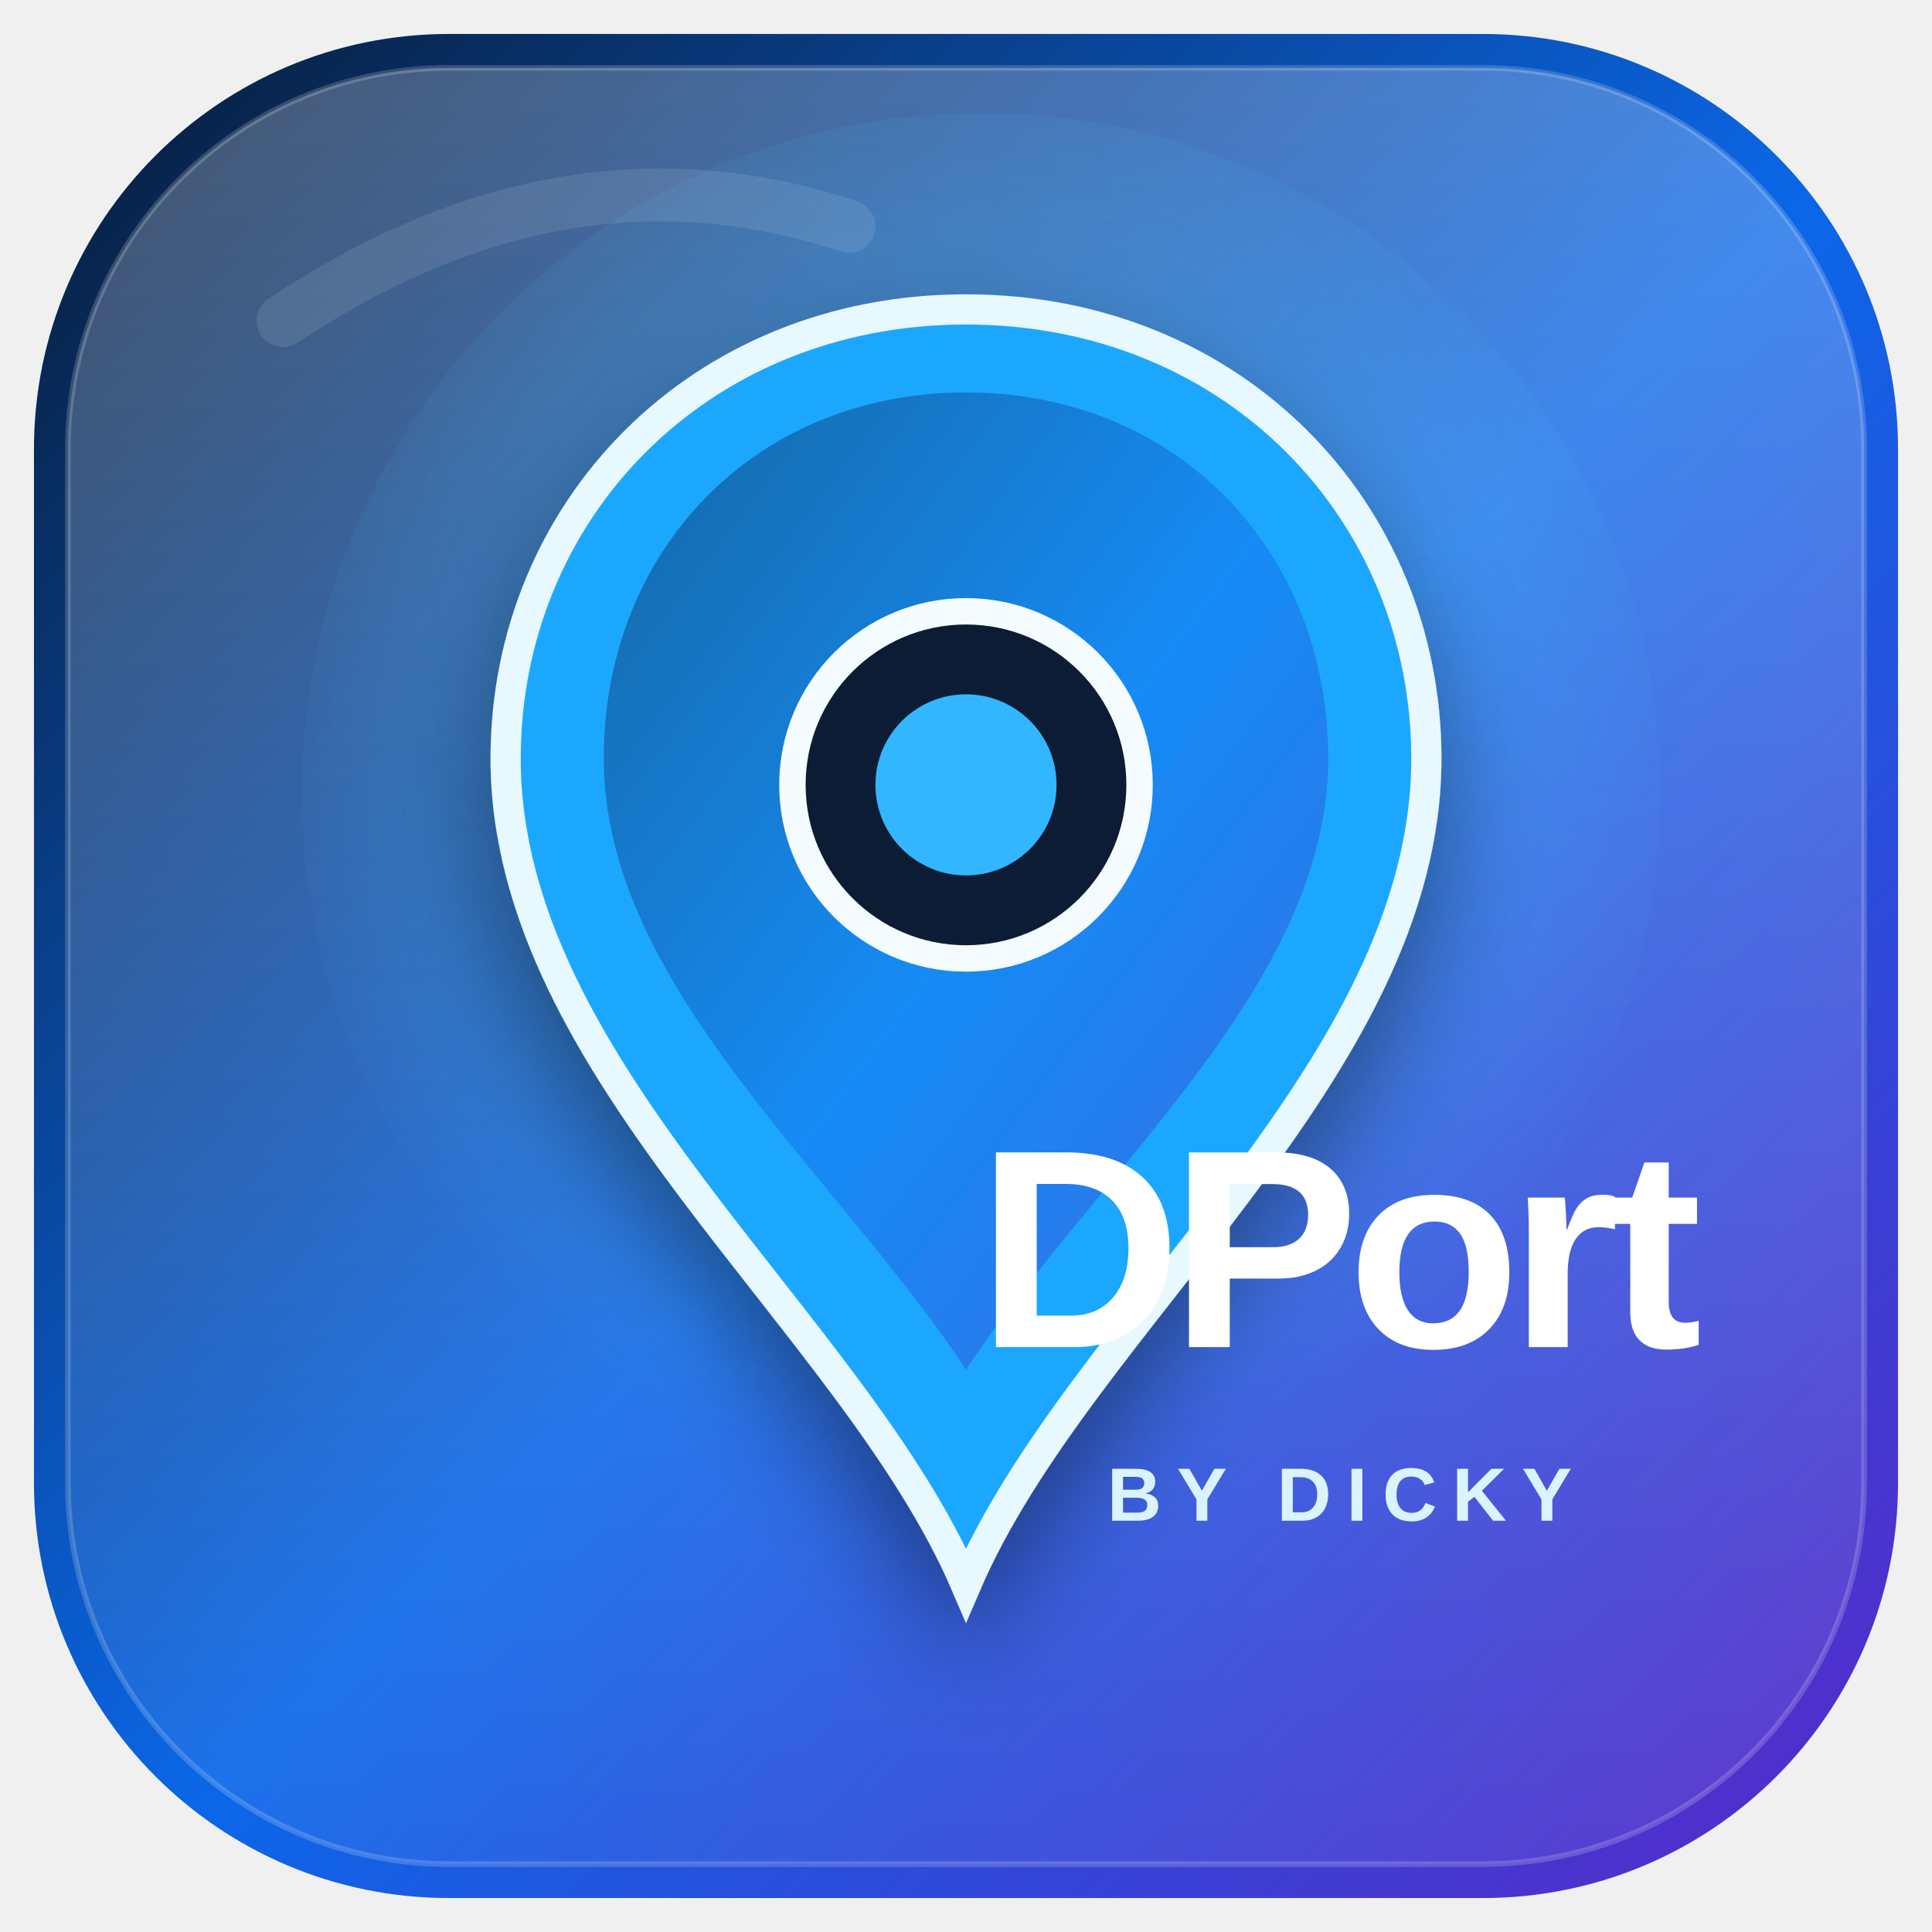
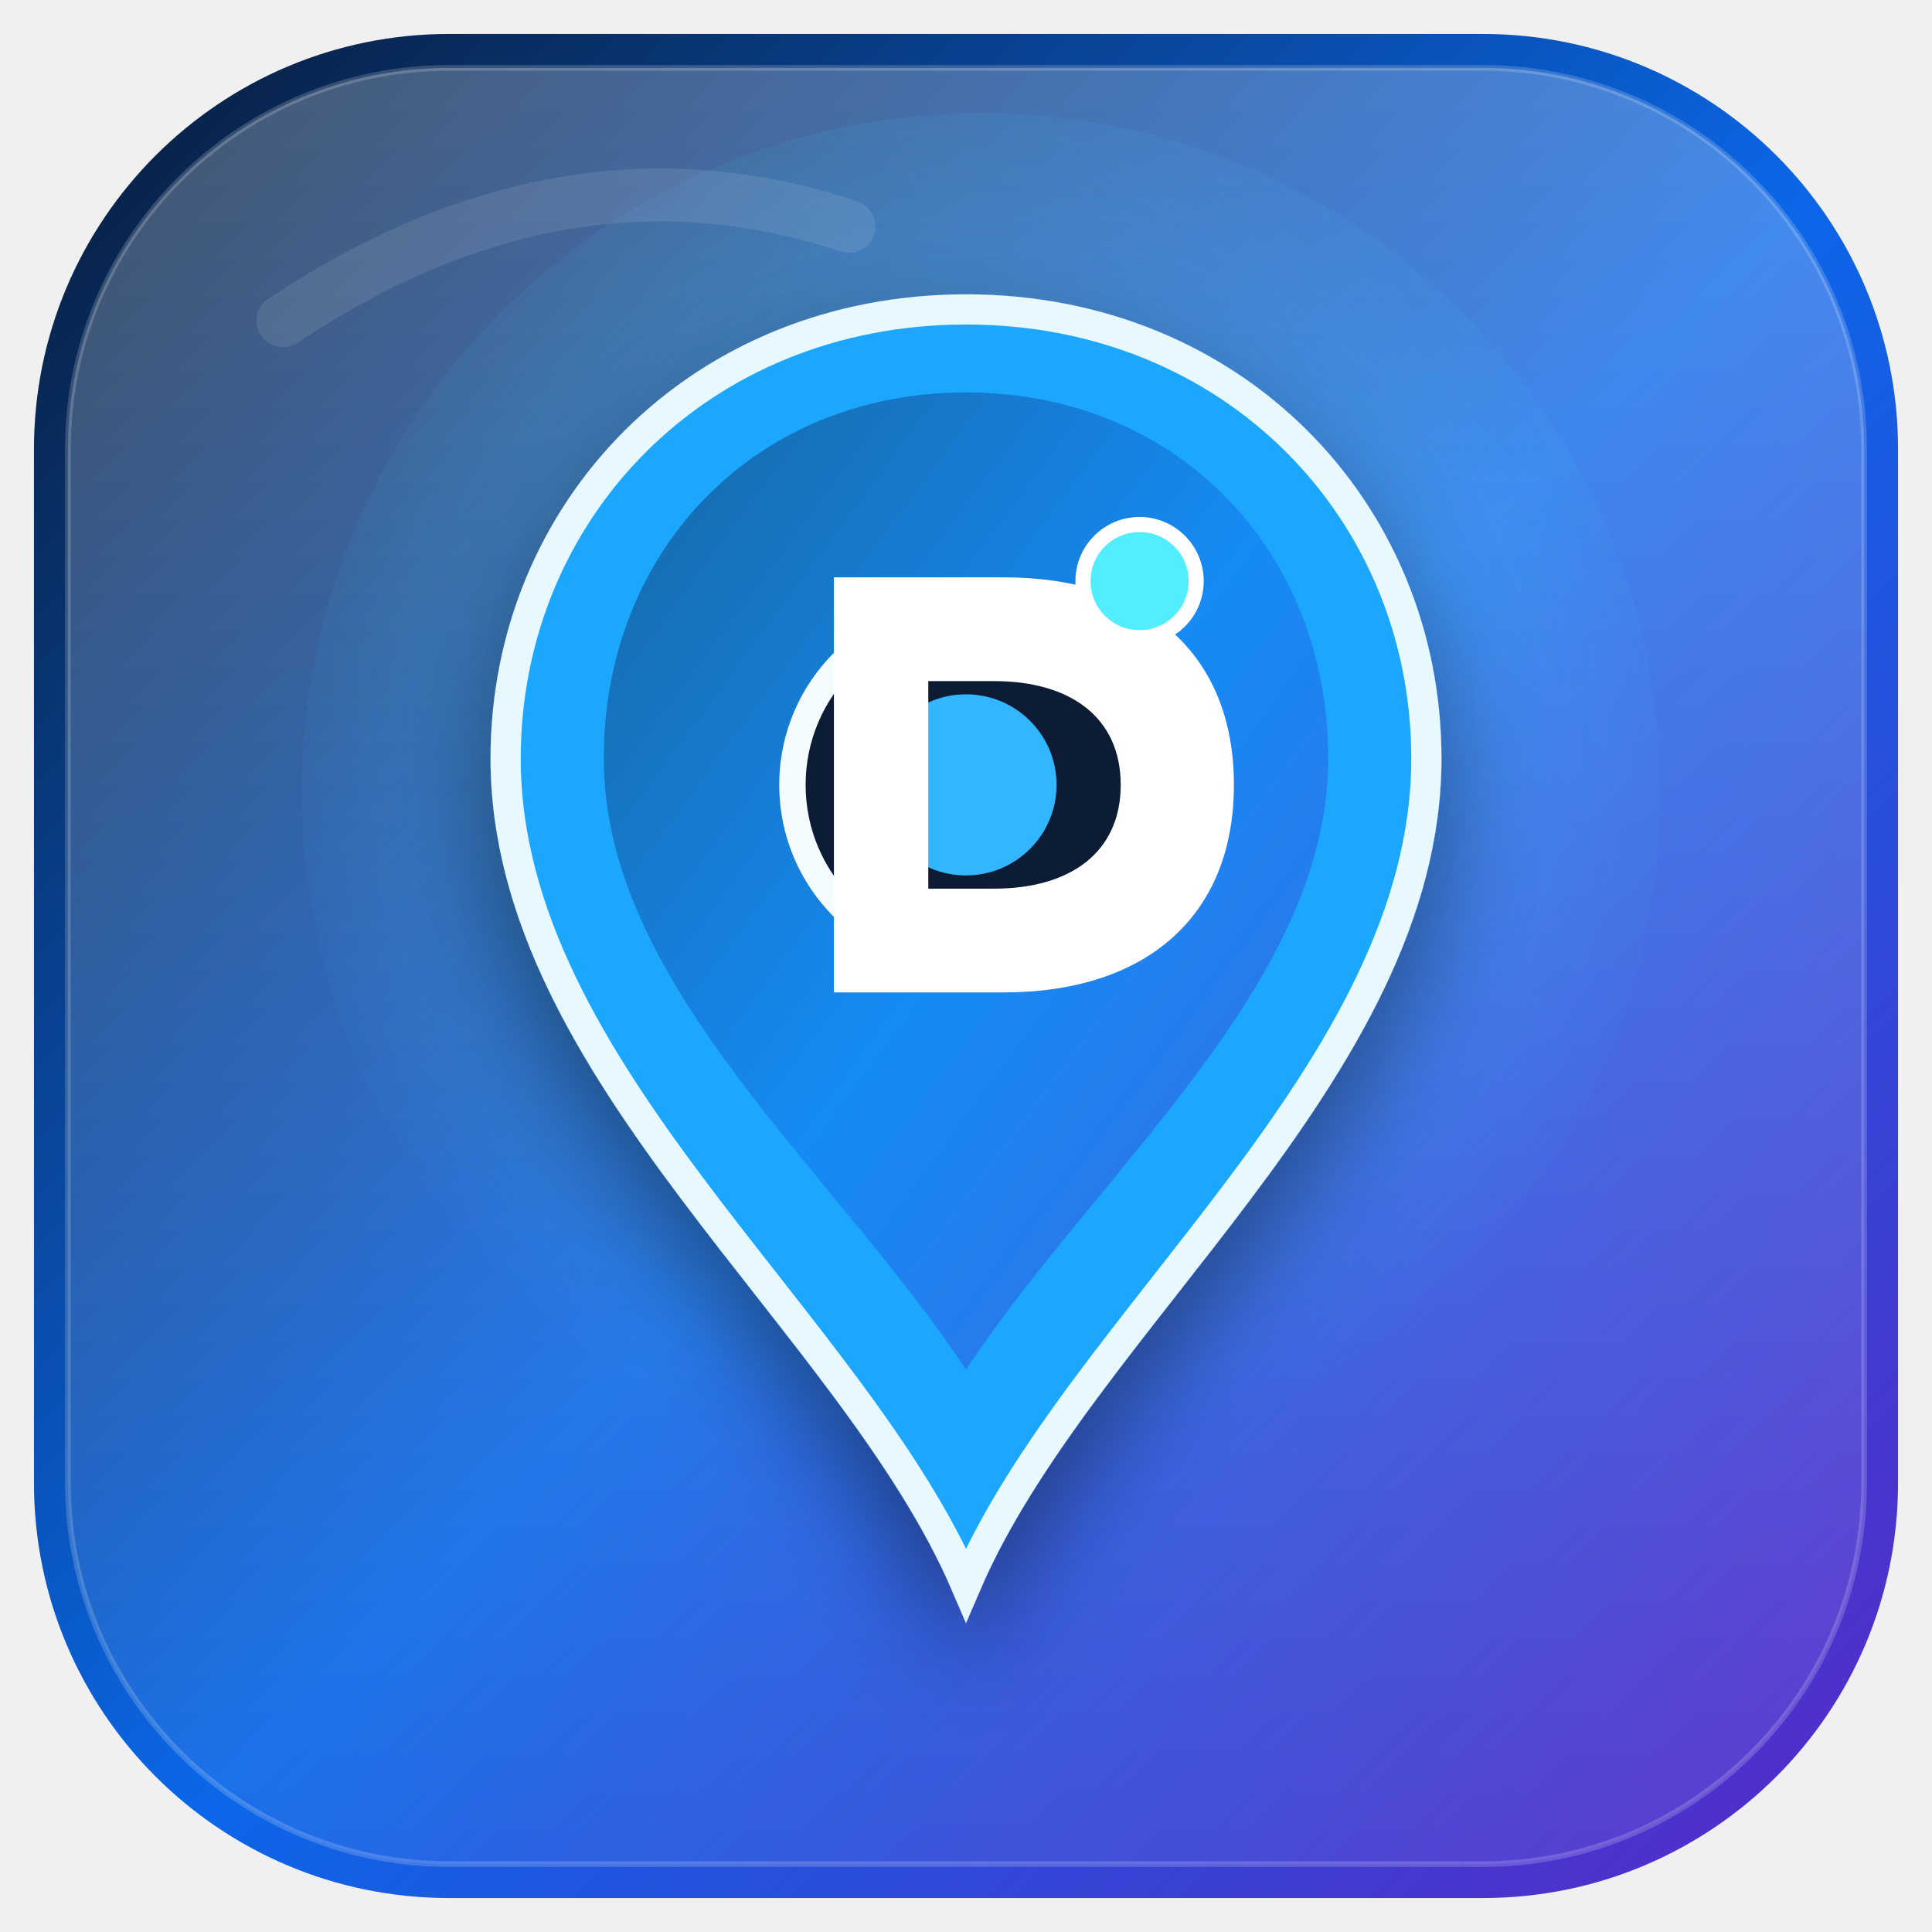
<svg xmlns="http://www.w3.org/2000/svg" width="1024" height="1024" viewBox="0 0 1024 1024">
  <defs>
    <linearGradient id="bg" x1="0" y1="0" x2="1" y2="1">
      <stop offset="0" stop-color="#071A34" />
      <stop offset="0.52" stop-color="#0B67E8" />
      <stop offset="1" stop-color="#5B26C7" />
    </linearGradient>
    <linearGradient id="glass" x1="0" y1="0" x2="0" y2="1">
      <stop offset="0" stop-color="#FFFFFF" stop-opacity=".25" />
      <stop offset="1" stop-color="#FFFFFF" stop-opacity=".06" />
    </linearGradient>
    <radialGradient id="glow" cx="50%" cy="45%" r="55%">
      <stop offset="0" stop-color="#48C8FF" stop-opacity=".45" />
      <stop offset="1" stop-color="#48C8FF" stop-opacity="0" />
    </radialGradient>
    <filter id="shadow" x="-30%" y="-30%" width="160%" height="160%">
      <feDropShadow dx="0" dy="26" stdDeviation="28" flood-color="#000" flood-opacity=".42" />
    </filter>
  </defs>
  <rect x="18" y="18" width="988" height="988" rx="220" fill="url(#bg)" />
  <rect x="36" y="36" width="952" height="952" rx="202" fill="url(#glass)" stroke="#FFFFFF" stroke-opacity=".18" stroke-width="3" />
  <circle cx="520" cy="420" r="360" fill="url(#glow)" />
  <g filter="url(#shadow)">
    <path d="M512 164c-142 0-244 107-244 238 0 166 184 298 244 438 60-140 244-272 244-438 0-131-102-238-244-238z" fill="#1EA7FF" stroke="#E8F8FF" stroke-width="16" />
    <path d="M512 208c-112 0-192 84-192 194 0 120 122 218 192 324 70-106 192-204 192-324 0-110-80-194-192-194z" fill="url(#bg)" opacity=".45" />
    <circle cx="512" cy="416" r="92" fill="#071A34" stroke="#F4FCFF" stroke-width="14" />
    <circle cx="512" cy="416" r="48" fill="#32B6FF" />
  </g>
-   <g transform="translate(198 714)">
-     <text x="512" y="0" text-anchor="middle" font-family="-apple-system,BlinkMacSystemFont,'SF Pro Display',Arial,sans-serif" font-size="150" font-weight="800" letter-spacing="-6" fill="#FFFFFF">DPort</text>
-     <text x="512" y="92" text-anchor="middle" font-family="-apple-system,BlinkMacSystemFont,'SF Pro Display',Arial,sans-serif" font-size="40" font-weight="600" letter-spacing="8" fill="#D9F4FF">BY DICKY</text>
+   <g transform="translate(512 416)">
+     <path d="M-70-110 V110 H20 C95 110 142 70 142 0 C142-70 95-110 20-110 Z M-20-55 H15 C55-55 82-36 82 0 C82 36 55 55 15 55 H-20 Z" fill="#FFFFFF" />
+     <circle cx="92" cy="-108" r="30" fill="#52EDFF" stroke="#FFFFFF" stroke-width="8" />
  </g>
  <path d="M150 170Q300 70 450 120" fill="none" stroke="#FFFFFF" stroke-opacity=".1" stroke-width="28" stroke-linecap="round" />
</svg>
